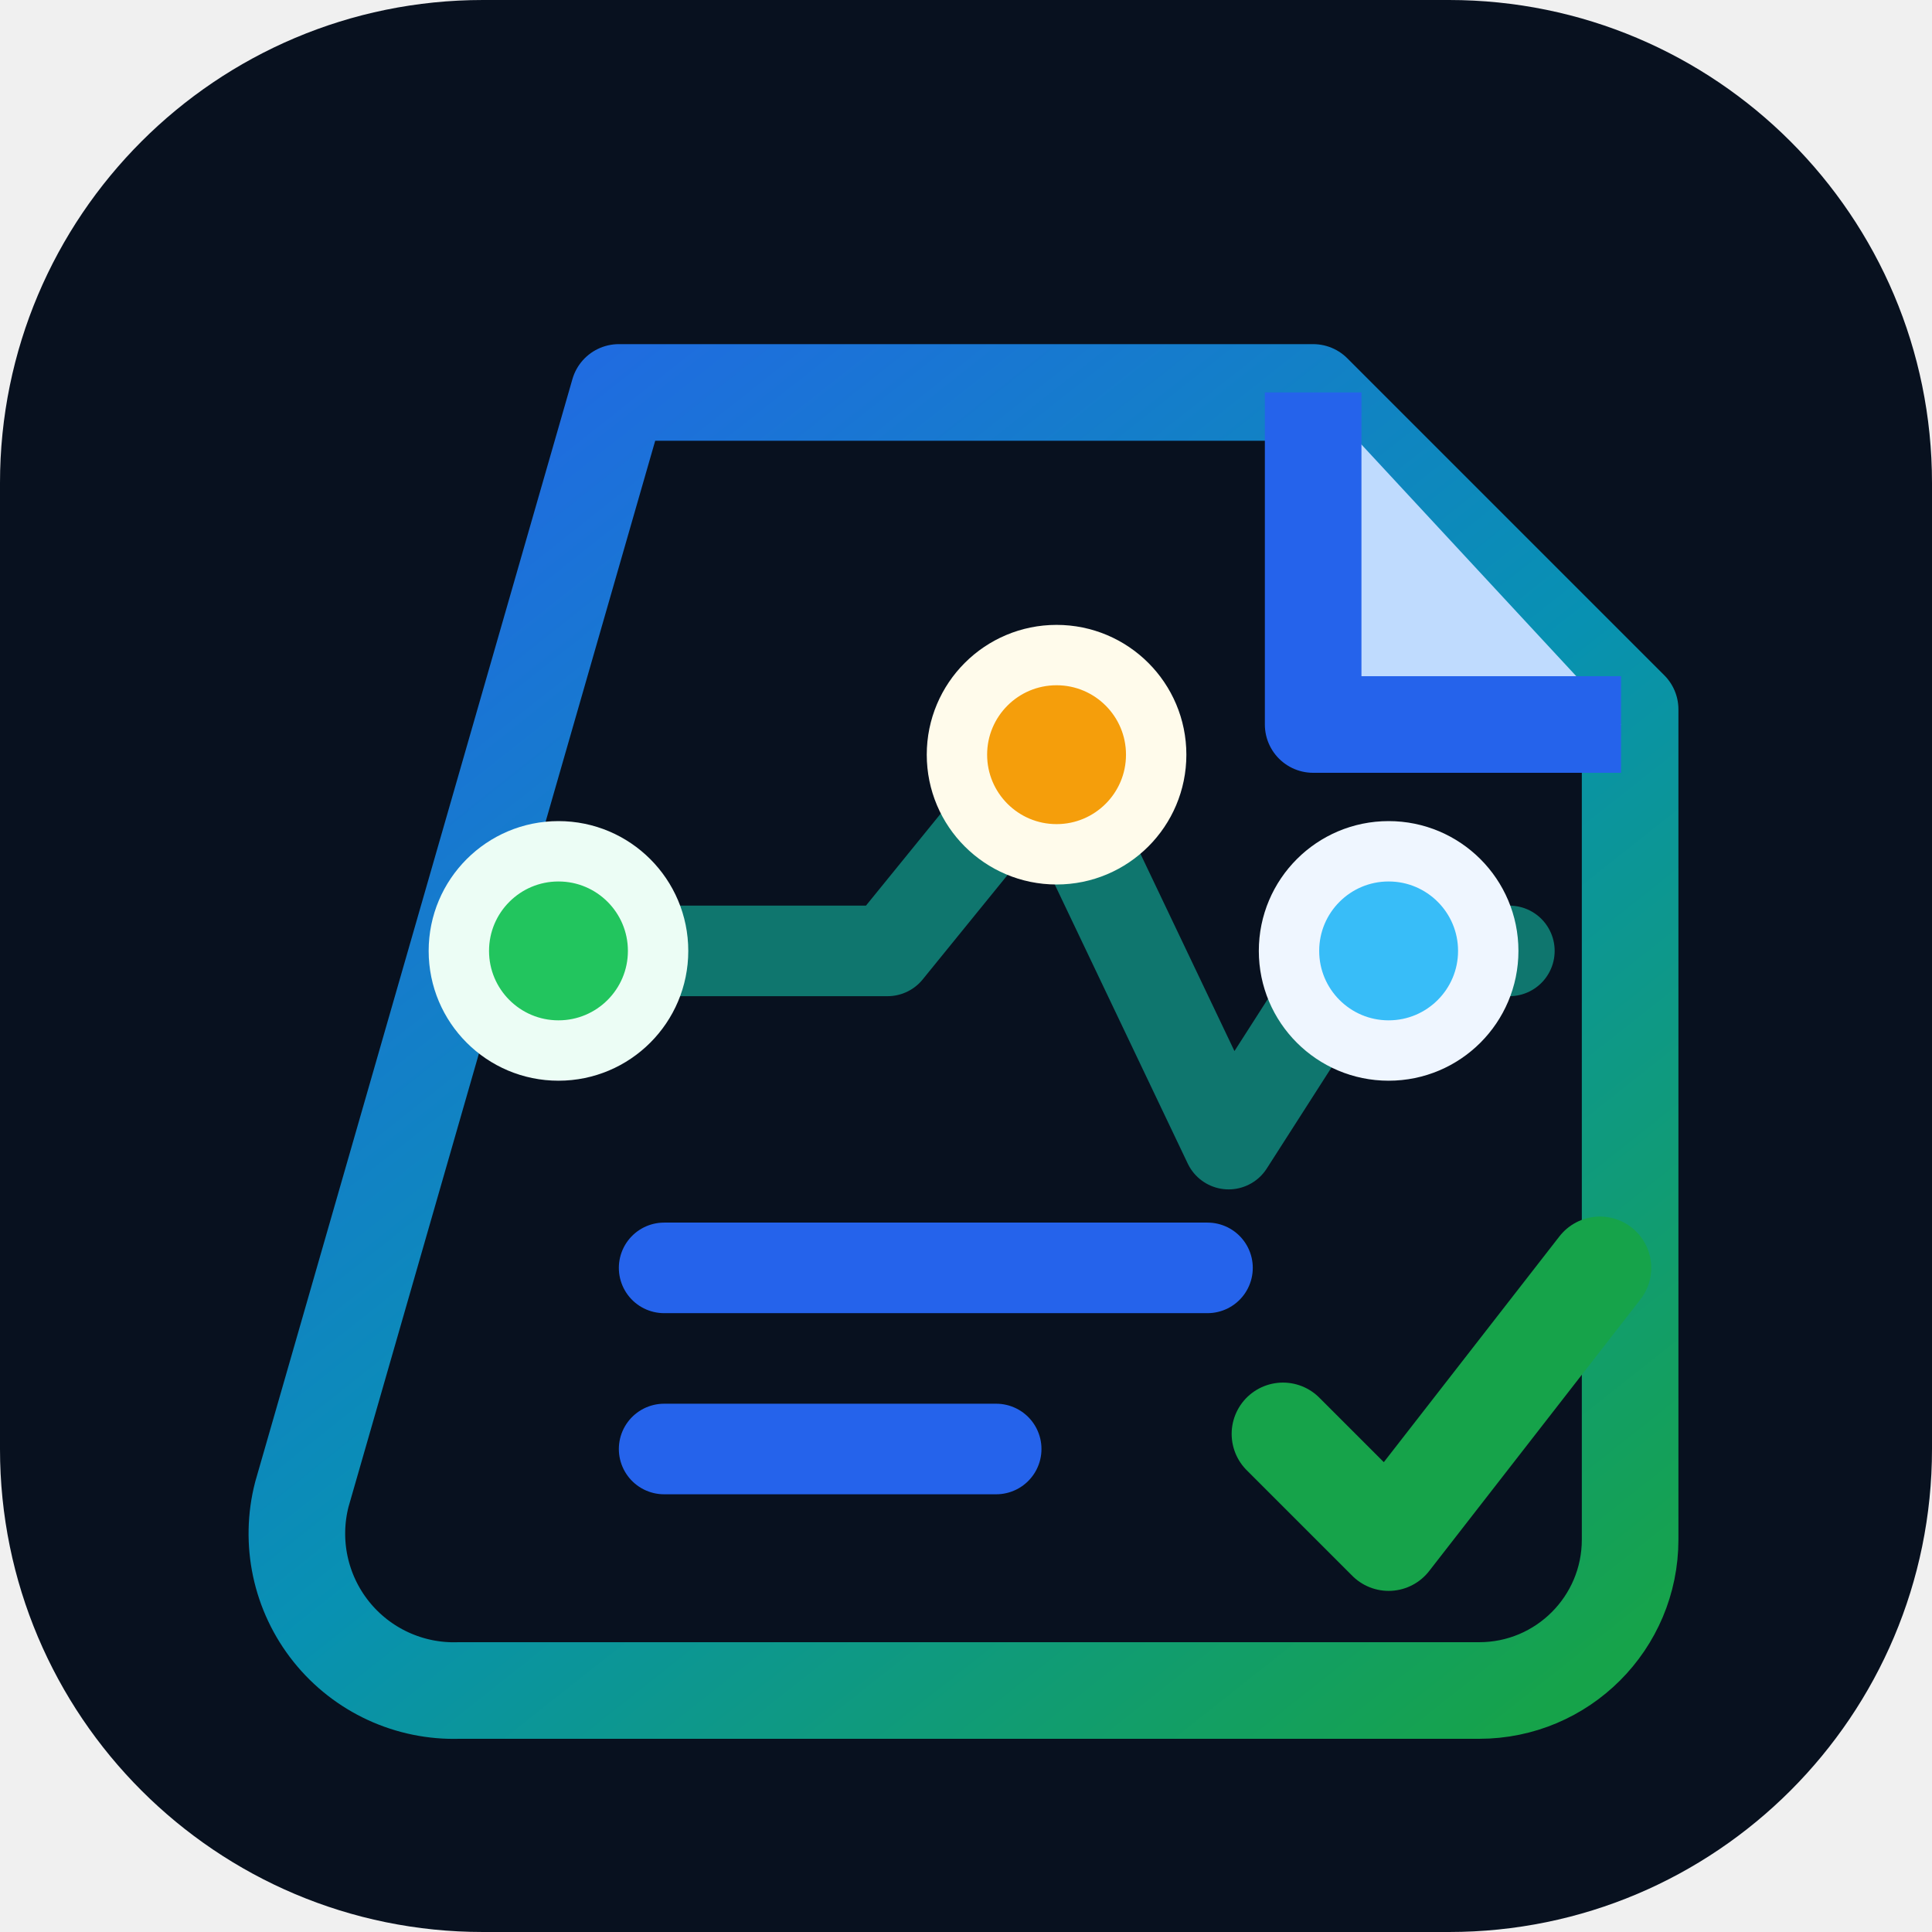
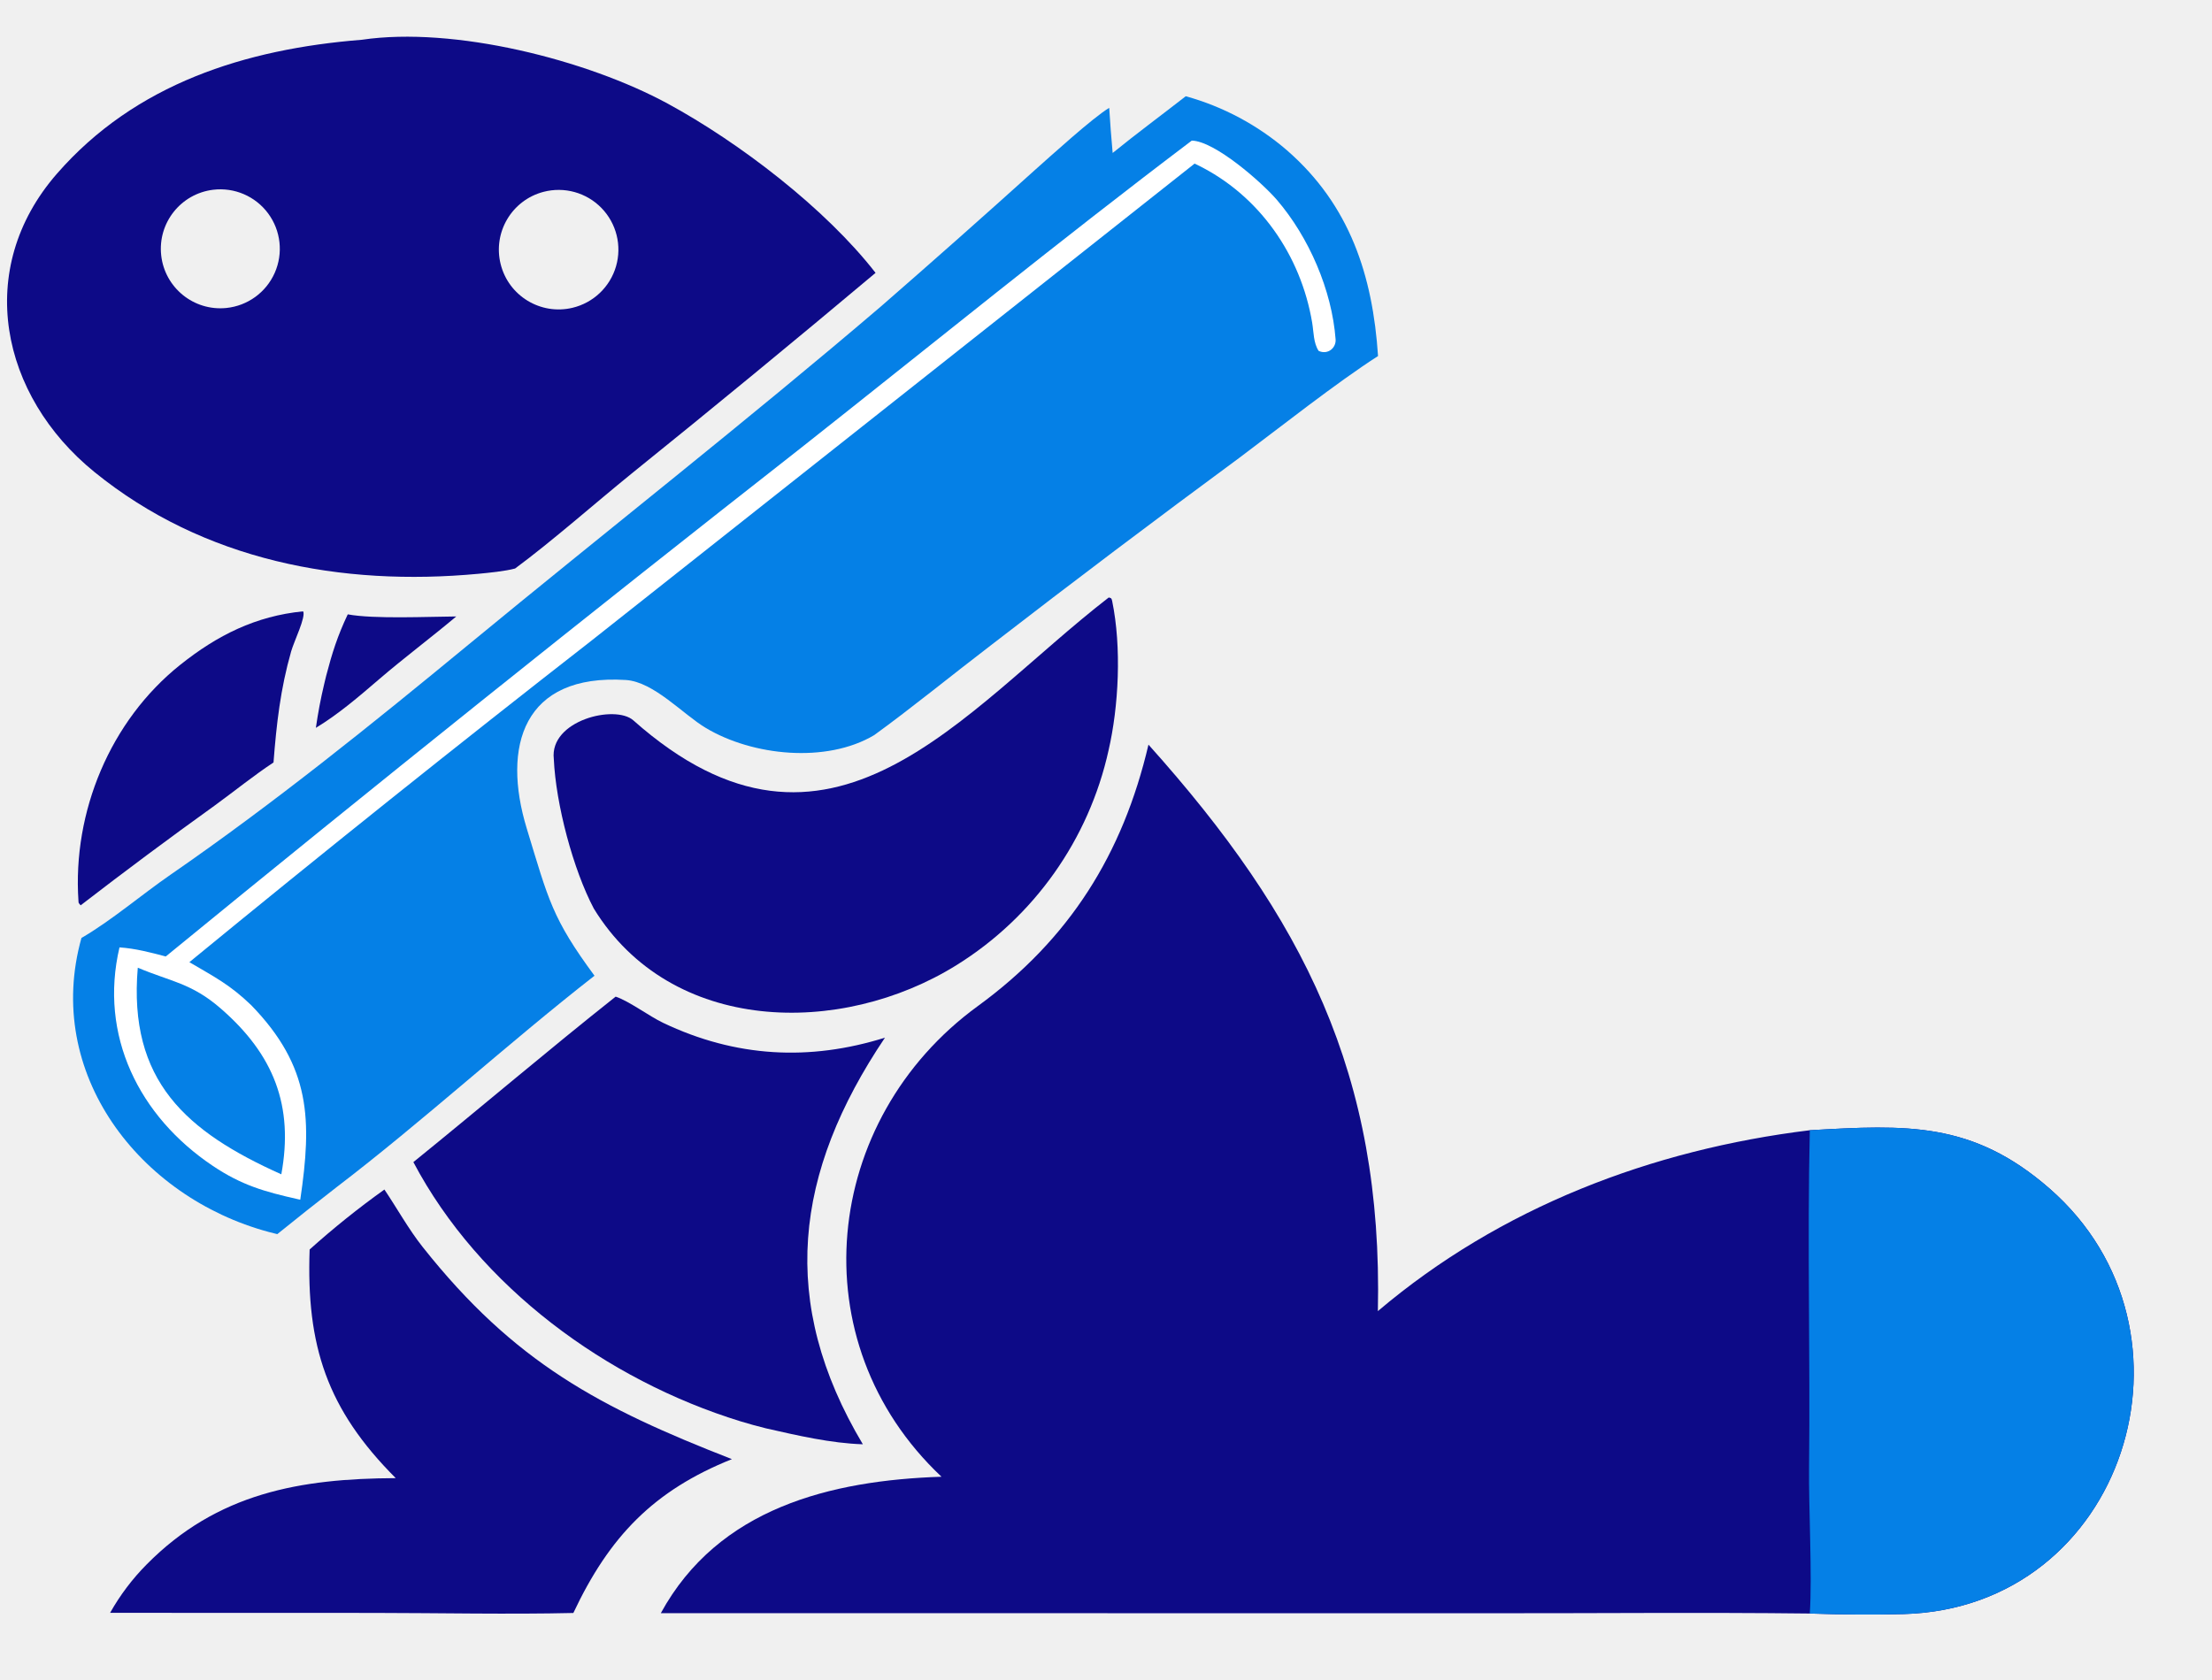
- <svg xmlns="http://www.w3.org/2000/svg" viewBox="0 0 64 64" role="img" aria-labelledby="title desc">
+ <svg xmlns="http://www.w3.org/2000/svg" viewBox="500 620 1080 820" role="img" aria-labelledby="title desc">
  <defs>
-     <linearGradient id="sheet" x1="13" x2="51" y1="8" y2="56" gradientUnits="userSpaceOnUse">
-       <stop stop-color="#f8fbff" />
-       <stop offset="1" stop-color="#dbeafe" />
-     </linearGradient>
-     <linearGradient id="edge" x1="14" x2="52" y1="8" y2="56" gradientUnits="userSpaceOnUse">
-       <stop stop-color="#2563eb" />
-       <stop offset=".55" stop-color="#0891b2" />
-       <stop offset="1" stop-color="#16a34a" />
-     </linearGradient>
-     <filter id="shadow" x="2" y="2" width="60" height="60" color-interpolation-filters="sRGB">
-       <feDropShadow dx="0" dy="3" stdDeviation="3" flood-color="#0f172a" flood-opacity=".22" />
-     </filter>
+     <mask id="transparent-eyes" maskUnits="userSpaceOnUse" x="500" y="620" width="1080" height="820">
+       <rect x="500" y="620" width="1080" height="820" fill="white" />
+       <path d="M 765.349 713.687 C 775.512 711.022 786.323 714.026 793.654 721.552 C 800.986 729.078 803.705 739.964 800.774 750.054 C 797.842 760.144 789.713 767.878 779.491 770.305 C 763.94 773.996 748.314 764.491 744.441 748.985 C 740.568 733.478 749.889 717.742 765.349 713.687 z" fill="black" />
+       <path d="M 604.076 712.663 C 614.449 711.405 624.698 715.816 630.916 724.214 C 637.134 732.612 638.361 743.702 634.13 753.256 C 629.9 762.81 620.863 769.356 610.466 770.397 C 594.623 771.983 580.457 760.517 578.705 744.692 C 576.953 728.866 588.269 714.581 604.076 712.663 z" fill="black" />
+     </mask>
  </defs>
-   <rect width="64" height="64" rx="16" fill="#08111f" />
-   <path d="M10 49.5 20.5 13h23L54 23.5V51a5 5 0 0 1-5 5H15.2A5.2 5.2 0 0 1 10 49.5Z" fill="url(#sheet)" filter="url(#shadow)" />
-   <path d="M20.5 13h23L54 23.5V51a5 5 0 0 1-5 5H15.2A5.2 5.2 0 0 1 10 49.5L20.5 13Z" fill="none" stroke="url(#edge)" stroke-width="3.2" stroke-linejoin="round" />
-   <path d="M43.5 13v11h10.2" fill="#bfdbfe" stroke="#2563eb" stroke-width="3.2" stroke-linejoin="round" />
-   <path d="M20 31.5h9.4l5.2-6.4 6.1 12.8 4.1-6.4H50" fill="none" stroke="#0f766e" stroke-width="3" stroke-linecap="round" stroke-linejoin="round" />
-   <path d="M22 42h18M22 48h11" fill="none" stroke="#2563eb" stroke-width="3" stroke-linecap="round" />
-   <circle cx="18.5" cy="31.5" r="3.3" fill="#22c55e" stroke="#ecfdf5" stroke-width="2" />
-   <circle cx="35" cy="25" r="3.3" fill="#f59e0b" stroke="#fffbeb" stroke-width="2" />
-   <circle cx="46" cy="31.5" r="3.3" fill="#38bdf8" stroke="#eff6ff" stroke-width="2" />
-   <path d="M42.5 47.5 46 51l7-9" fill="none" stroke="#16a34a" stroke-width="3.4" stroke-linecap="round" stroke-linejoin="round" />
+   <g mask="url(#transparent-eyes)">
+     <path d="M 1060.74 983.62 C 1136.49 1068.15 1175.26 1144.75 1172.74 1260.24 C 1232.43 1209.59 1306.47 1181.34 1383.63 1171.91 C 1430.82 1169.2 1463.03 1167.53 1500.68 1200.38 C 1580.42 1269.96 1537.48 1405.22 1429.46 1408.18 C 1414.24 1408.6 1398.82 1408.43 1383.62 1407.91 C 1331.03 1407.29 1277.93 1407.84 1225.28 1407.77 L 822.641 1407.73 C 850.706 1356.4 905.581 1342.9 959.677 1341.11 C 889.632 1275.14 901.341 1166.72 977.417 1111.28 C 1022.18 1078.65 1048.22 1037.08 1060.74 983.62 z" fill="rgb(13,10,135)" transform="translate(0,0)" />
+     <path d="M 1383.63 1171.91 C 1430.82 1169.2 1463.03 1167.53 1500.68 1200.38 C 1580.42 1269.96 1537.48 1405.22 1429.46 1408.18 C 1414.24 1408.6 1398.82 1408.43 1383.62 1407.91 C 1384.87 1389.72 1383.04 1356.16 1383.26 1336.79 C 1383.88 1282.18 1382.36 1226.51 1383.63 1171.91 z" fill="rgb(5,128,230)" transform="translate(0,0)" />
+     <path d="M 1078.94 666.993 C 1097.17 672.038 1114.05 681.062 1128.38 693.414 C 1159.12 720.201 1170.23 754.646 1172.82 793.862 C 1152.66 806.783 1124.41 829.096 1104.98 843.648 C 1064.34 873.578 1024.04 903.985 984.106 934.863 C 965.564 949.018 944.758 965.984 926.824 978.968 C 903.47 992.874 867.341 989.098 844.614 975.464 C 833.565 968.905 819.242 952.91 805.546 952.05 C 755.326 948.897 744.993 984.545 757.164 1024.49 C 767.839 1059.53 769.561 1068.38 790.264 1096.46 C 747.896 1129.53 705.957 1167.97 664.373 1199.68 C 654.629 1207.23 644.965 1214.89 635.384 1222.65 C 633.967 1222.31 632.557 1221.95 631.152 1221.57 C 568.017 1204.55 521.269 1144.13 539.766 1078.02 C 554.246 1069.64 569.176 1056.85 583.216 1047.16 C 633.49 1012.46 681.61 973.623 728.767 934.758 C 795.491 879.764 864.441 825.742 930.13 769.62 C 955.259 747.741 980.198 725.644 1004.94 703.331 C 1012.37 696.736 1034.04 677.041 1041.57 672.681 C 1042.02 680.028 1042.58 687.367 1043.25 694.698 C 1054.75 685.35 1067.18 676.162 1078.94 666.993 z" fill="rgb(5,128,230)" transform="translate(0,0)" />
+     <path d="M 1081.88 688.663 C 1093.14 688.871 1116.09 709.093 1123.39 717.542 C 1139.1 735.839 1150.3 761.687 1152.1 785.725 C 1152.41 789.879 1148.3 793.409 1143.83 791.35 C 1141.25 787.453 1141.44 782.168 1140.65 777.487 C 1135.11 744.553 1114.8 715.276 1084.54 700.495 L 1083.26 699.886 L 788.841 932.78 C 722.717 984.296 657.251 1036.65 592.461 1089.84 C 604.907 1097.17 612.183 1100.78 622.64 1110.83 C 651.871 1140.93 652.326 1166.95 646.601 1205.84 L 645.429 1205.58 C 629.08 1201.91 617.953 1198.73 603.917 1189.32 C 567.82 1165.13 548.257 1125.55 558.341 1082.62 C 566.25 1083.18 573.301 1085.06 580.932 1087.06 C 683.342 1003.26 786.636 920.548 890.799 838.935 C 953.832 789.162 1017.9 736.995 1081.88 688.663 z" fill="rgb(255,255,255)" transform="translate(0,0)" />
+     <path d="M 567.273 1092.54 C 583.456 1099.37 593.444 1100.05 607.656 1112.36 C 633.78 1134.98 643.469 1160.12 637.354 1193.44 C 590.953 1172.63 562.547 1147.83 567.273 1092.54 z" fill="rgb(5,128,230)" transform="translate(0,0)" />
+     <path d="M 676.664 639.418 C 721.729 632.775 786.604 649.2 826.026 670.608 C 860.918 689.556 903.001 721.737 927.49 753.244 C 888.122 786.302 848.425 818.966 808.405 851.231 C 790.477 865.764 769.605 884.241 751.491 897.613 C 746.463 898.948 738.91 899.682 733.658 900.183 C 666.62 906.463 599.44 893.806 546.104 850.49 C 500.186 813.198 487.17 751.425 527.779 704.839 C 566.147 660.824 619.884 643.933 676.664 639.418 z" fill="rgb(13,10,135)" transform="translate(0,0)" />
+     <path d="M 1041.33 911.767 C 1042.35 912.01 1042.7 911.967 1043 913.428 C 1047.7 936.251 1046.17 965.087 1041.25 986.4 C 1031.63 1029.93 1004.87 1067.74 967.016 1091.29 C 910.578 1126.4 827.686 1125.17 789.933 1063.68 C 779.813 1044.52 771.39 1012.72 770.392 990.596 C 768.244 971.753 800.382 963.917 809.218 971.758 C 905.313 1057.03 969.828 967.11 1041.33 911.767 z" fill="rgb(13,10,135)" transform="translate(0,0)" />
+     <path d="M 800.59 1106.67 C 806.93 1108.73 817.103 1116.29 823.648 1119.41 C 859.136 1136.36 895.261 1138.24 932.086 1126.7 C 887.735 1192.63 879.923 1255.9 921.28 1325.26 C 905.735 1324.79 889.197 1320.93 874.016 1317.49 C 869.802 1316.45 865.617 1315.3 861.466 1314.03 C 796.262 1293.93 734.061 1248.5 701.825 1187.47 C 734.69 1160.86 767.672 1132.75 800.59 1106.67 z" fill="rgb(13,10,135)" transform="translate(0,0)" />
+     <path d="M 687.685 1200.87 C 693.831 1209.98 699.494 1220.25 706.329 1228.87 C 751.271 1285.61 793.158 1307.46 857.351 1332.52 C 819.153 1347.84 797.56 1370.23 779.934 1407.64 C 748.634 1408.37 714.082 1407.64 682.5 1407.61 L 553.759 1407.57 C 558.614 1398.94 564.604 1391 571.57 1383.97 C 606.133 1348.98 646.706 1342 693.217 1341.79 C 659.65 1308.17 649.493 1277.2 651.179 1230.15 C 662.792 1219.72 674.98 1209.94 687.685 1200.87 z" fill="rgb(13,10,135)" transform="translate(0,0)" />
+     <path d="M 647.996 918.52 C 649.456 921.203 643.576 933.083 642.146 938.104 C 636.909 956.49 635.002 973.477 633.539 992.328 C 624.26 998.419 614.016 1006.67 604.872 1013.32 C 582.761 1029.19 560.926 1045.45 539.378 1062.08 C 538.303 1060.76 538.4 1061.31 538.305 1059.91 C 535.369 1016.48 553.8 971.937 587.969 944.663 C 606.175 930.13 624.896 920.821 647.996 918.52 z" fill="rgb(13,10,135)" transform="translate(0,0)" />
+     <path d="M 669.79 919.995 C 682.566 922.365 708.905 921.117 722.765 921.027 C 710.425 931.398 697.377 941.135 685.058 951.713 C 675.127 960.236 665.406 968.629 654.223 975.42 C 655.315 967.857 656.517 961.484 658.286 954.013 L 659.247 950.015 C 662.201 938.711 664.758 930.651 669.79 919.995 z" fill="rgb(13,10,135)" transform="translate(0,0)" />
+   </g>
</svg>
